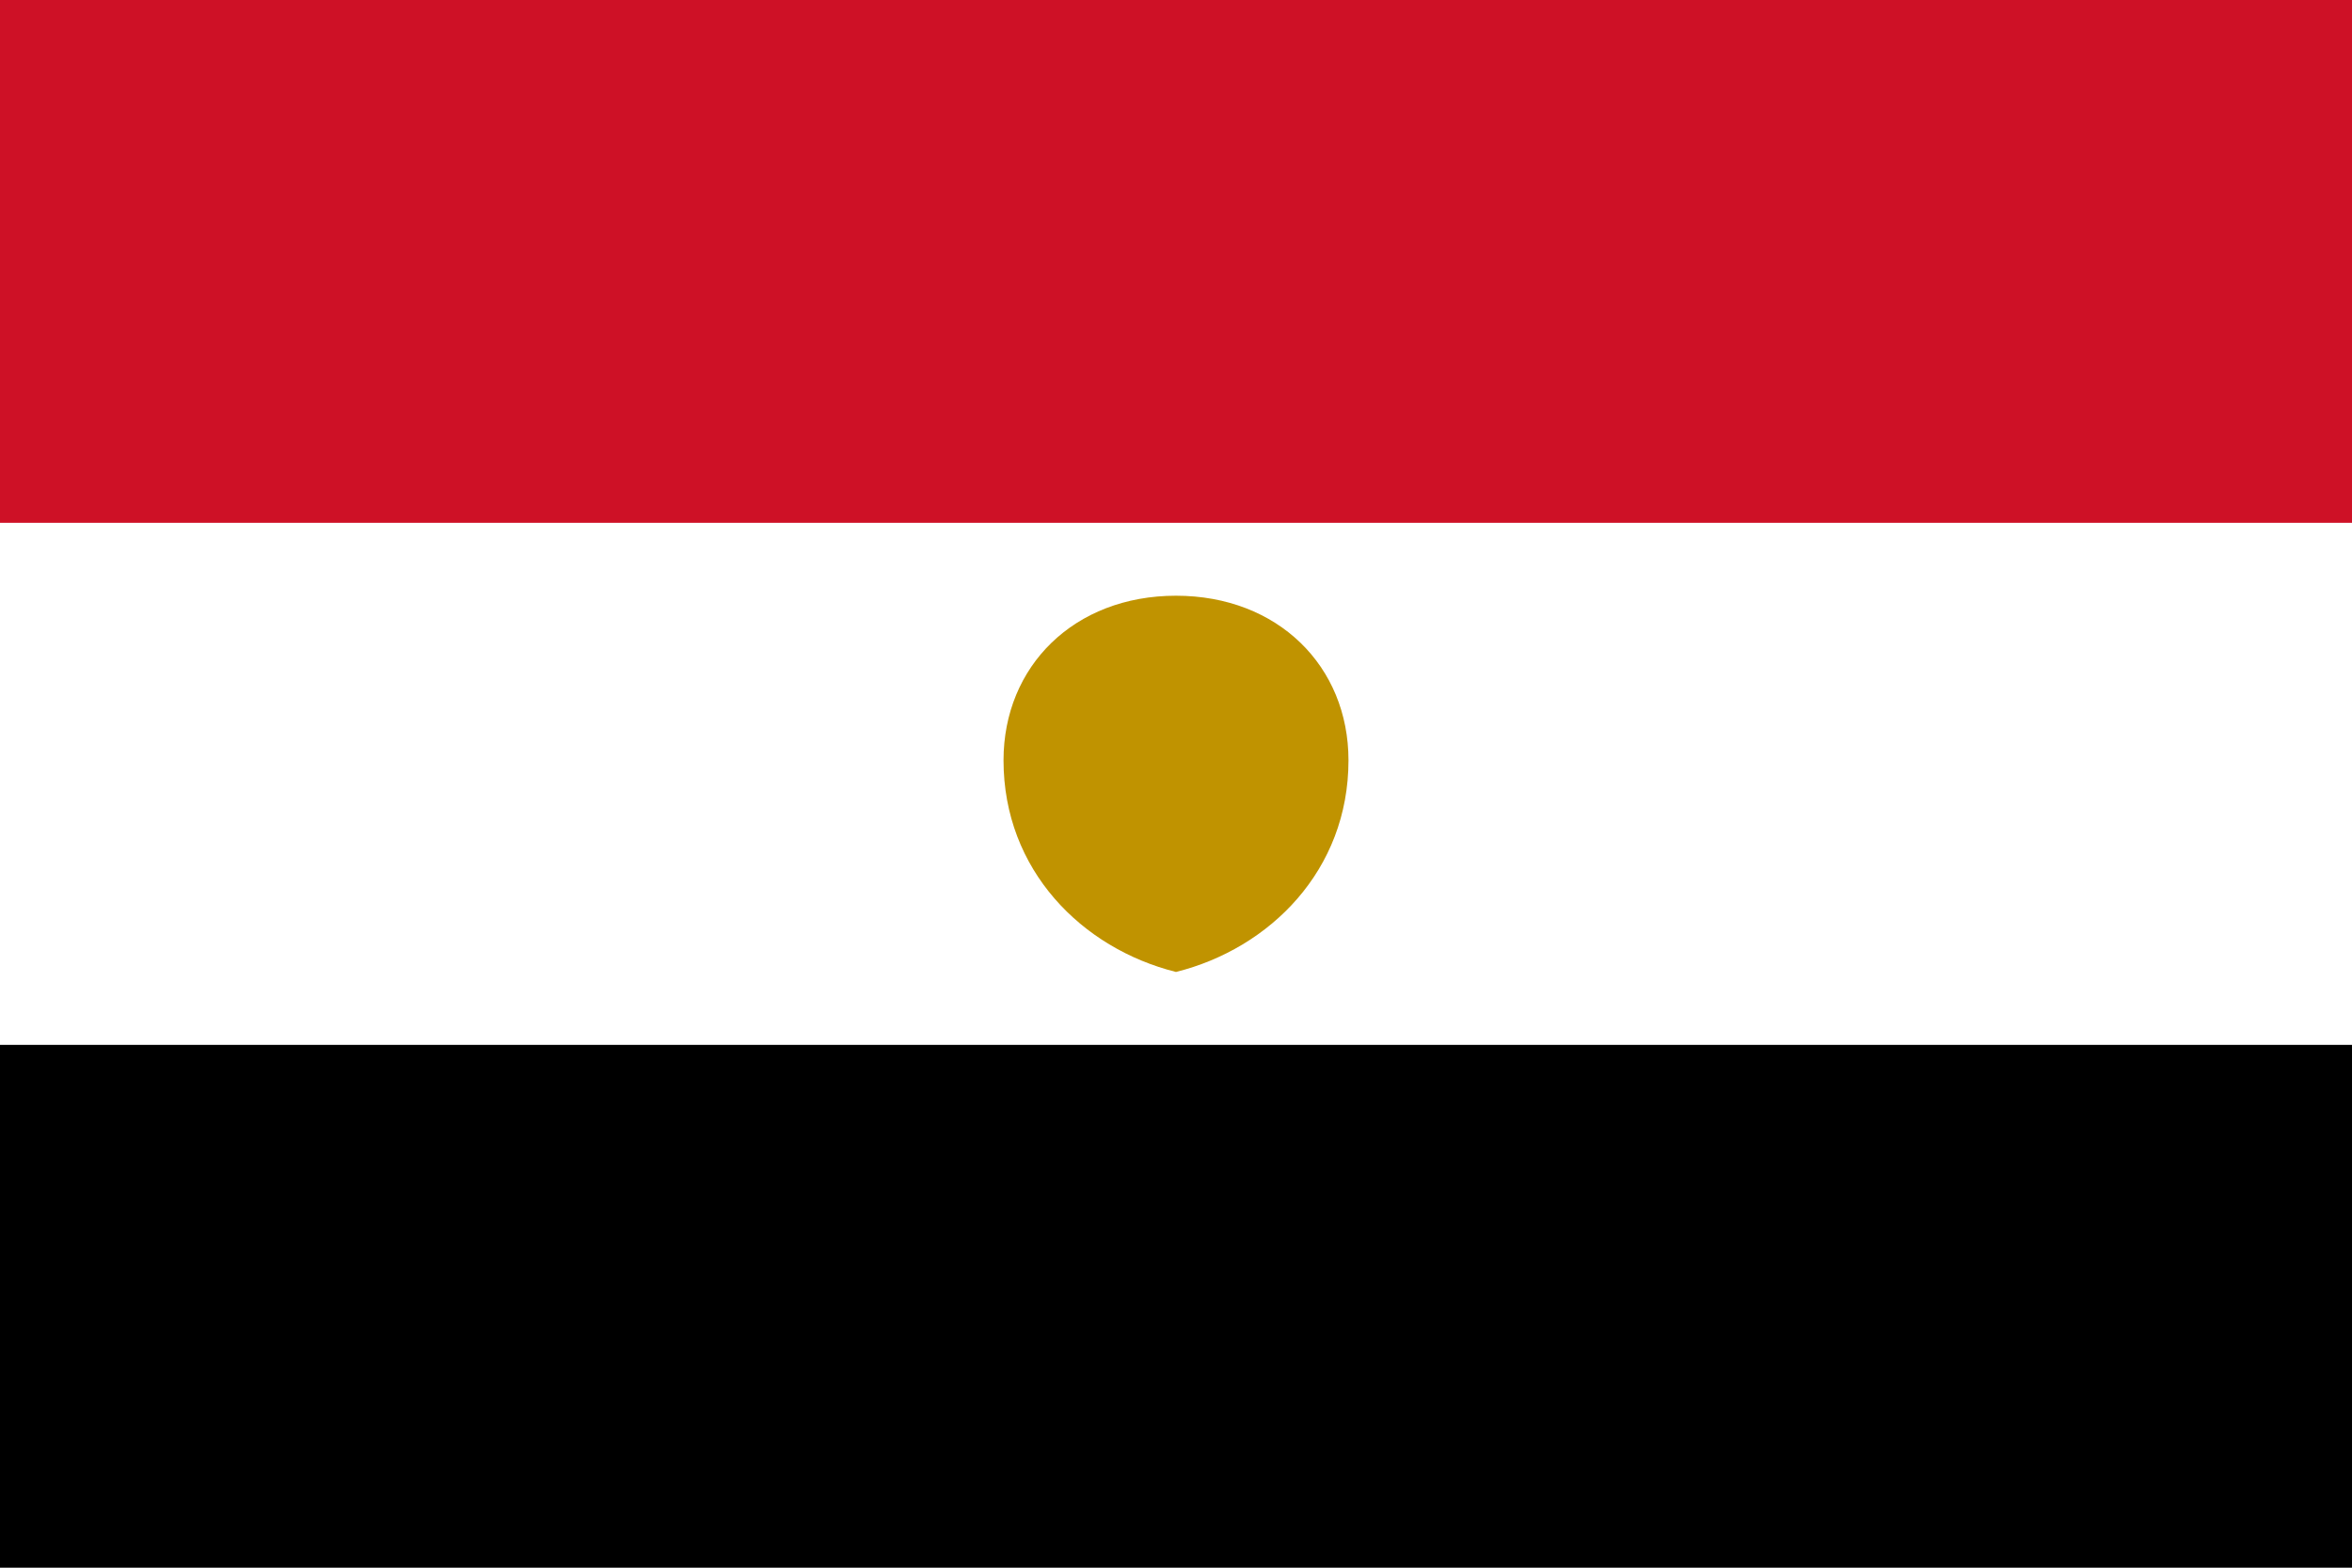
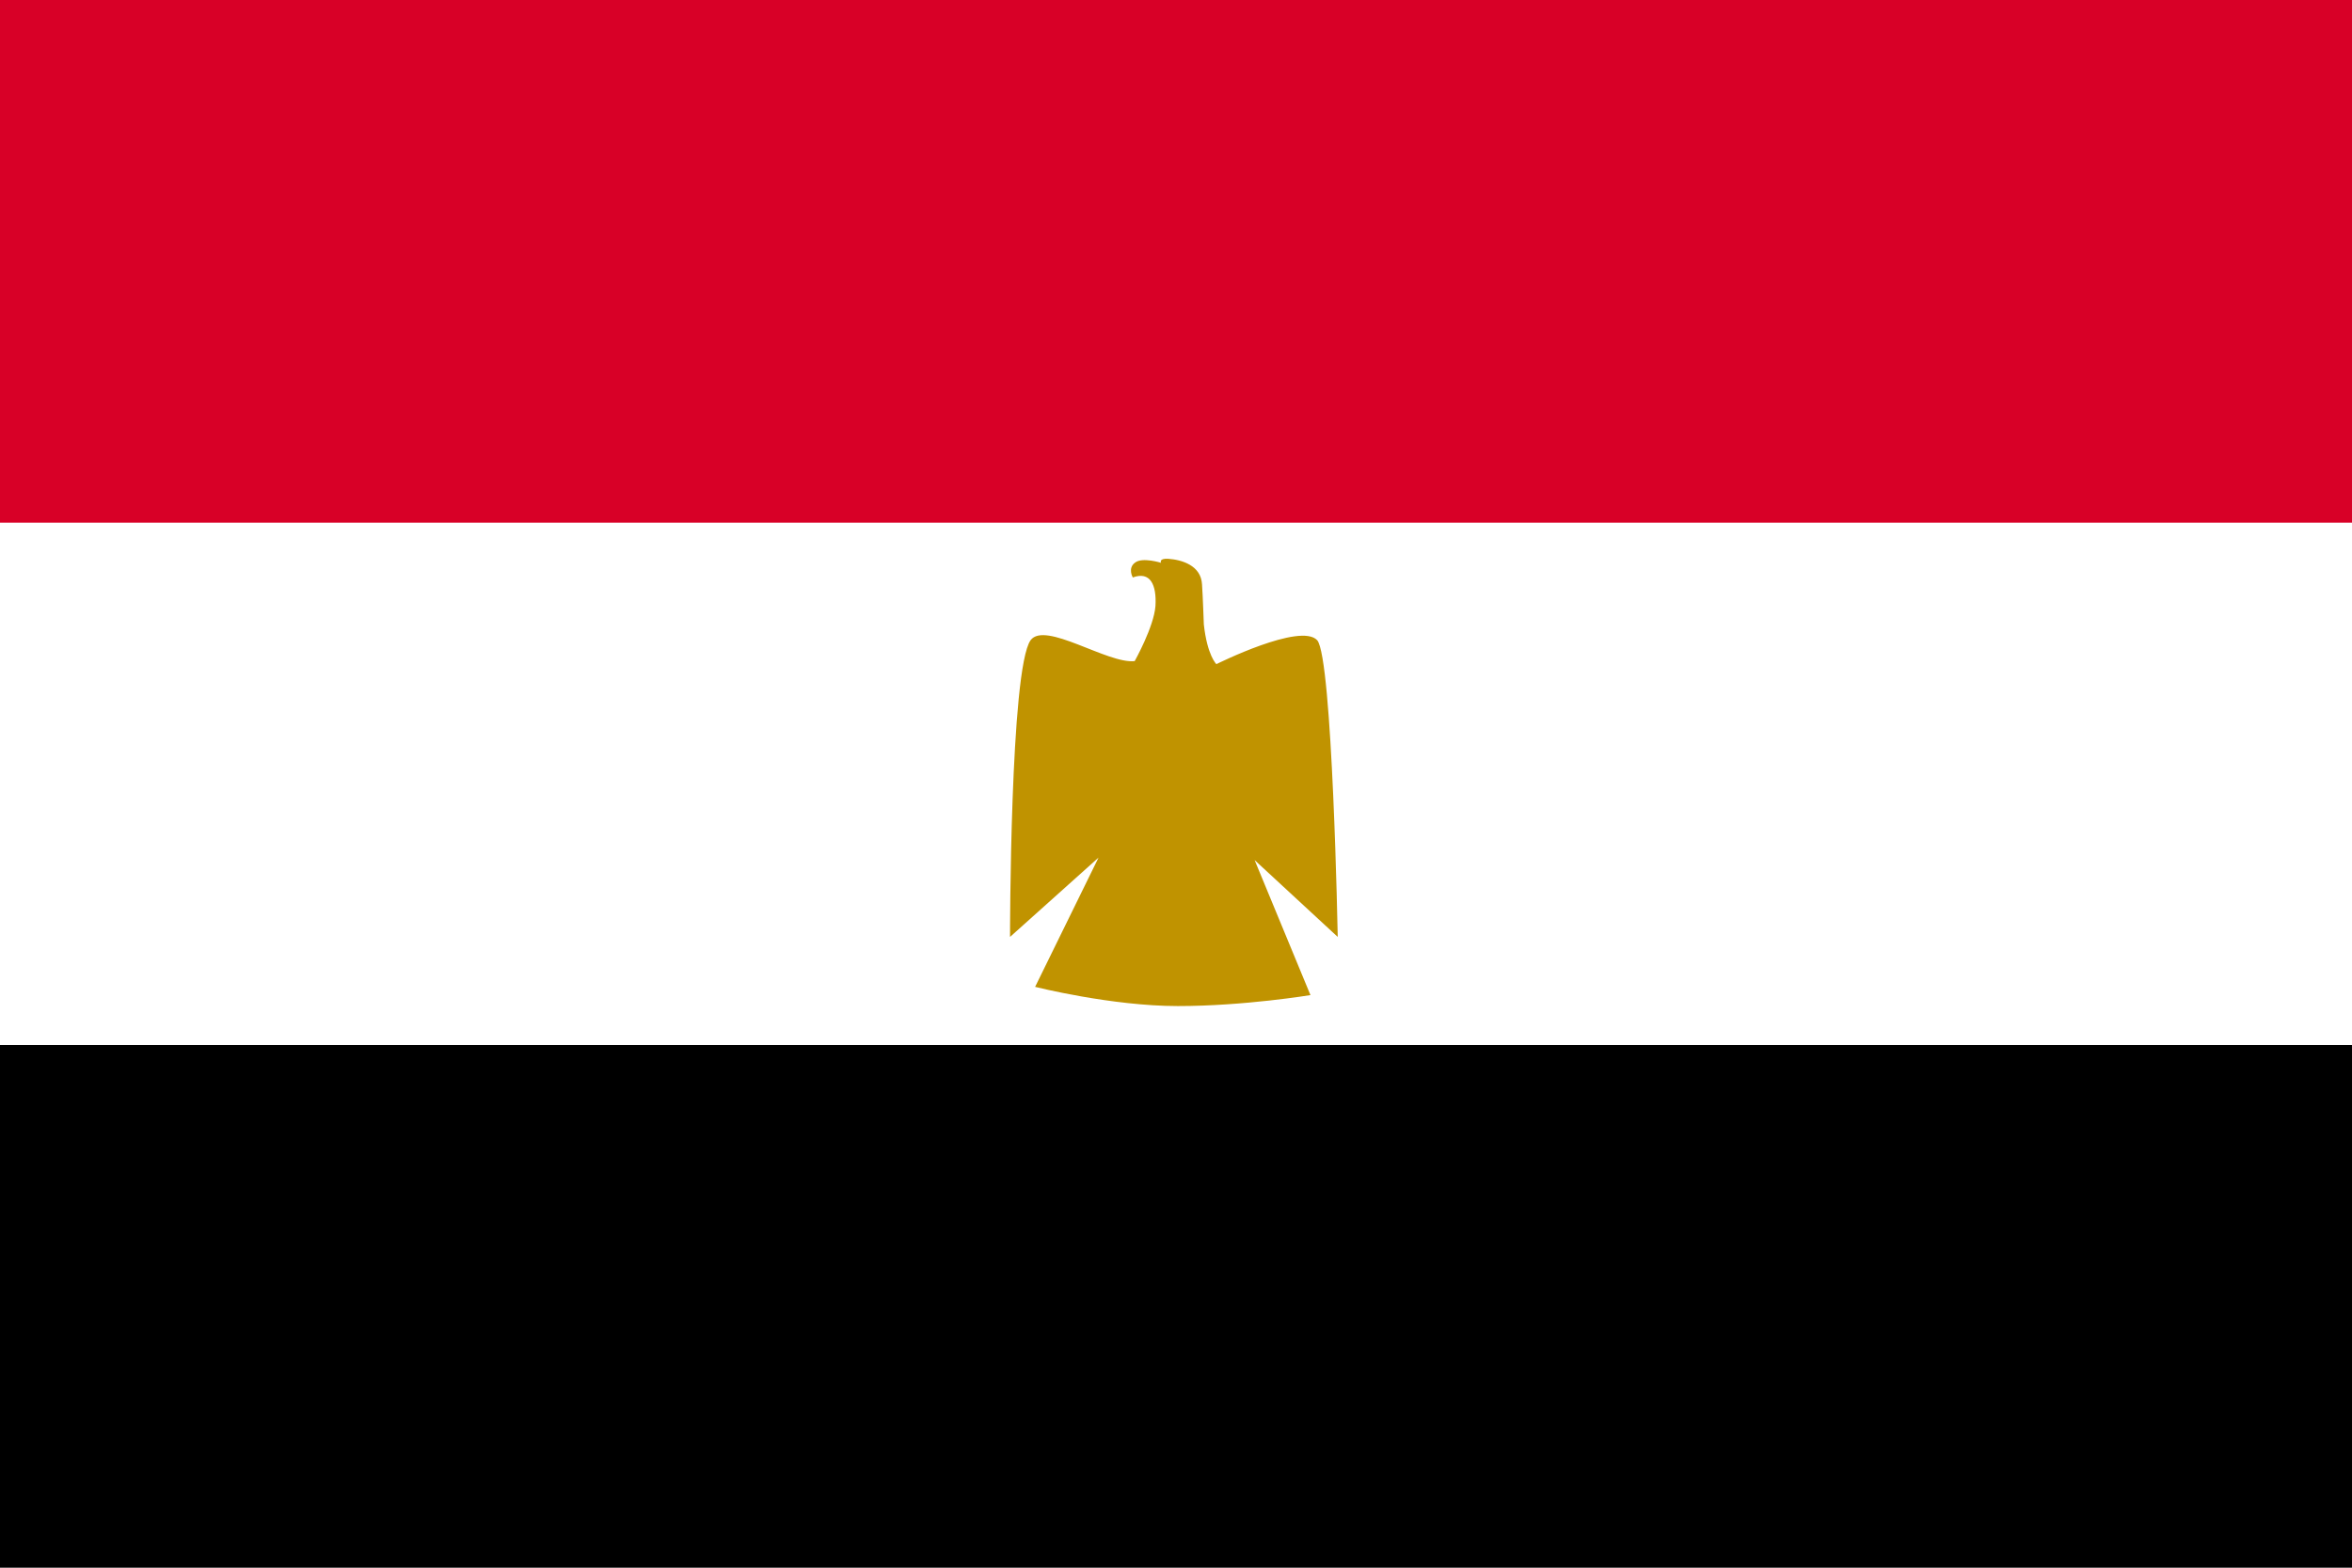
- <svg xmlns="http://www.w3.org/2000/svg" viewBox="0 0 30 20" width="30" height="20">
-   <rect width="30" height="20" fill="#fff" />
-   <rect width="30" height="6.67" fill="#CE1126" />
-   <rect y="13.33" width="30" height="6.67" fill="#000" />
-   <path d="M15 7.6c1.3 0 2.2.9 2.2 2.1 0 1.4-1 2.4-2.2 2.7-1.2-.3-2.2-1.3-2.2-2.7 0-1.2.9-2.1 2.2-2.1z" fill="#C09300" />
+ <svg xmlns="http://www.w3.org/2000/svg" width="30" height="20">
+   <path fill="#fff" d="M0 0h30v20H0z" />
+   <path fill="#d80027" d="M0 0h30v6.668H0Zm0 0" />
+   <path d="M0 13.332h30V20H0Zm0 0" />
+   <path fill="#c09300" d="M12.883 11.953s0-3.414.262-3.785c.183-.25.984.305 1.328.266 0 0 .246-.438.265-.704.016-.27-.066-.445-.289-.363 0 0-.07-.12.031-.191.094-.07.329.004.329.004s-.032-.059.093-.051c.168.012.418.082.43.328.012.18.02.45.023.508.043.398.16.508.16.508s1.075-.536 1.286-.305c.195.223.262 3.785.262 3.785l-1.06-.98.712 1.722s-.844.14-1.692.14c-.847 0-1.82-.245-1.82-.245l.809-1.649Zm0 0" />
</svg>
